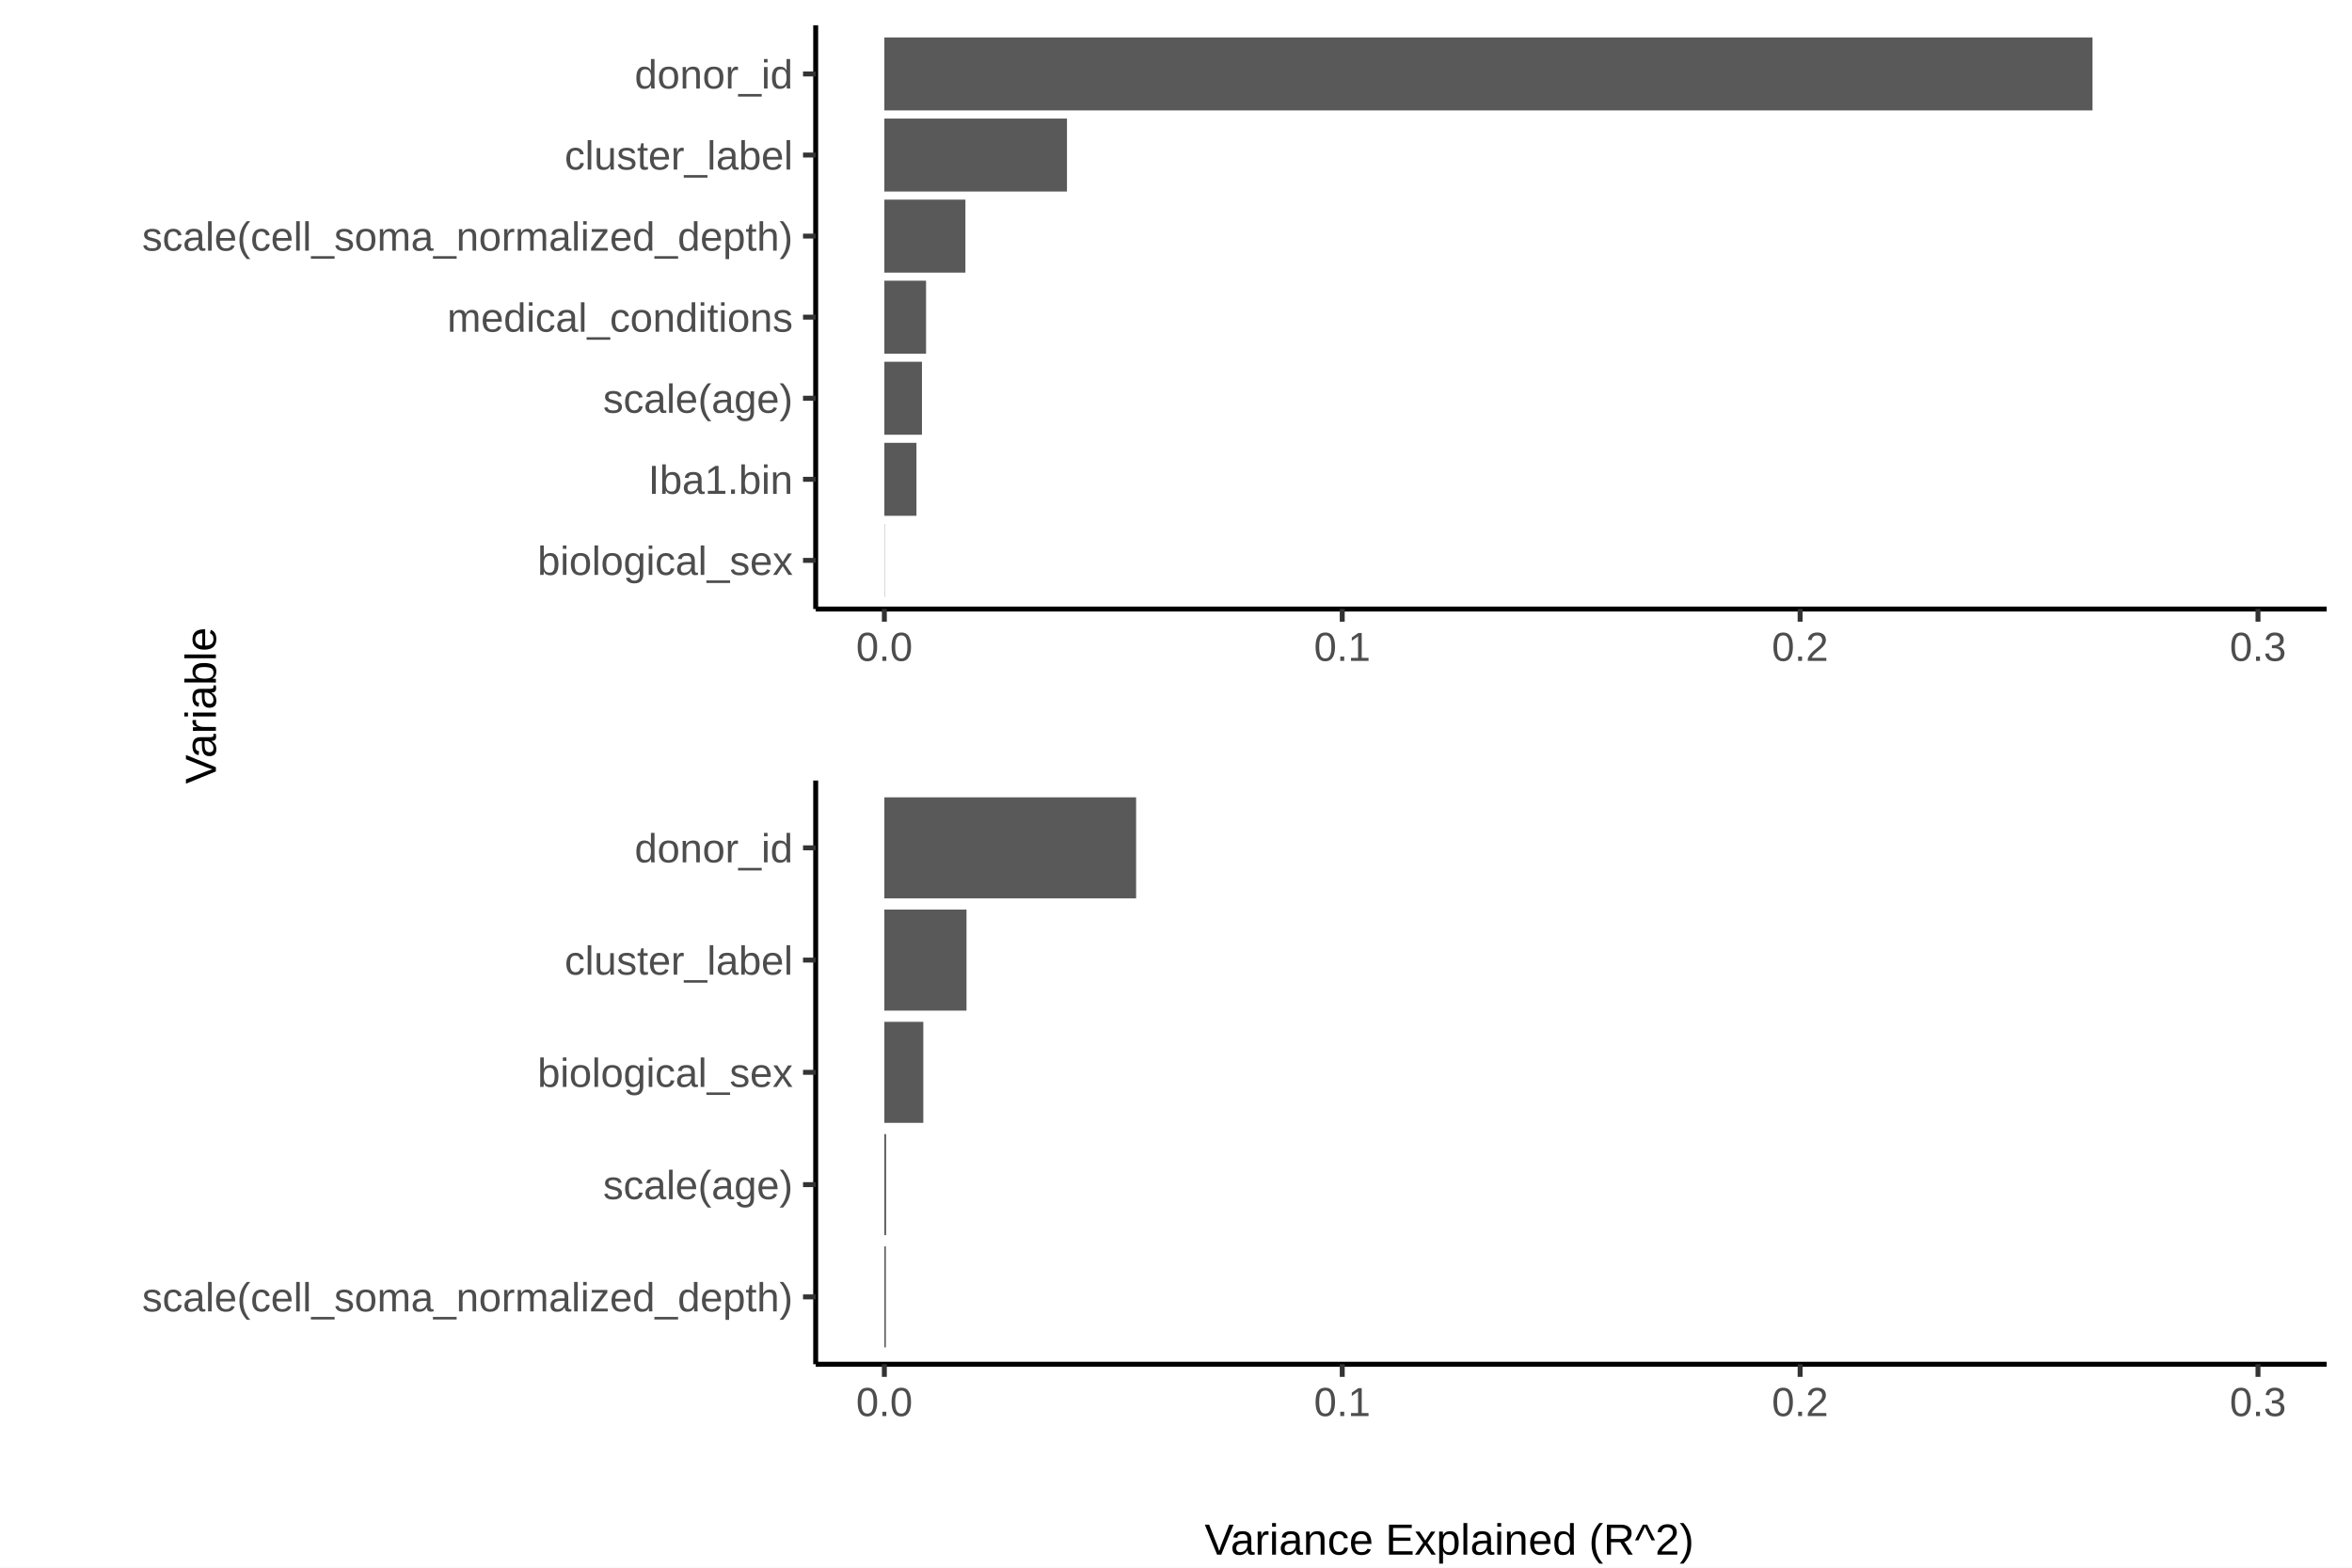
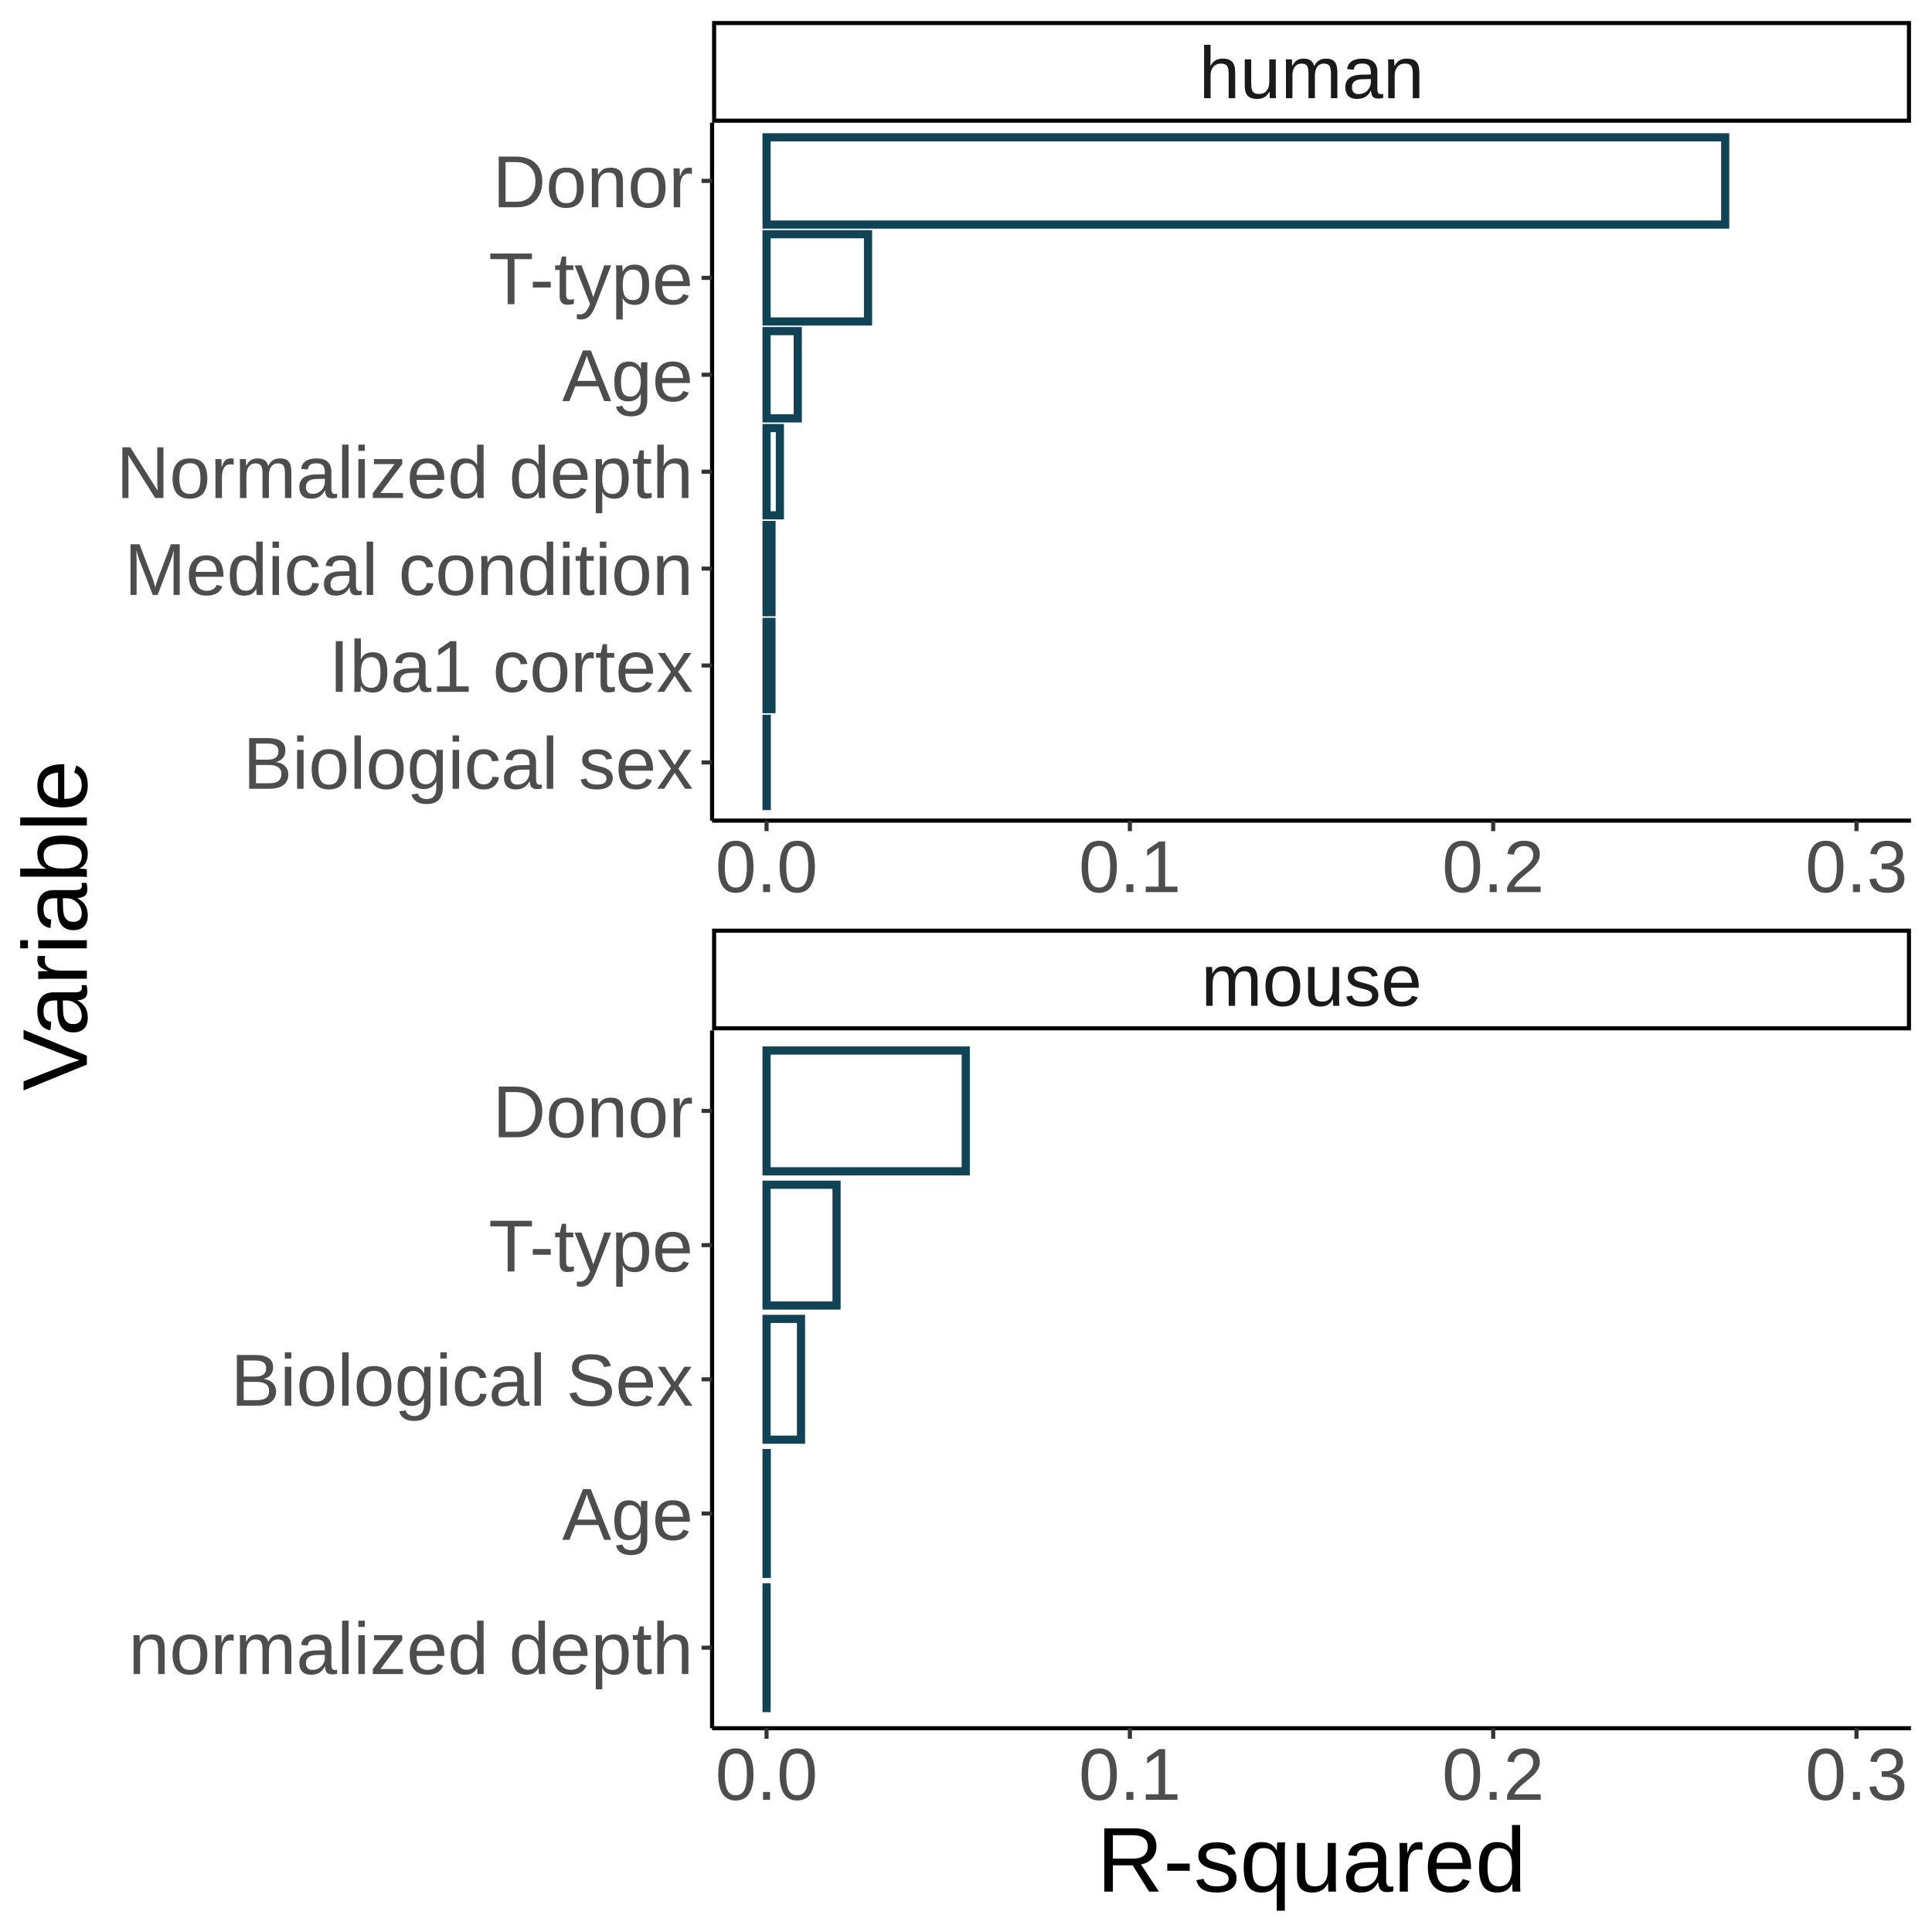
- <svg xmlns="http://www.w3.org/2000/svg" class="svglite" width="648.00pt" height="432.00pt" viewBox="0 0 648.00 432.00">
+ <svg xmlns="http://www.w3.org/2000/svg" class="svglite" width="504.00pt" height="504.00pt" viewBox="0 0 504.00 504.00">
  <defs>
    <style type="text/css">
    .svglite line, .svglite polyline, .svglite polygon, .svglite path, .svglite rect, .svglite circle {
      fill: none;
      stroke: #000000;
      stroke-linecap: round;
      stroke-linejoin: round;
      stroke-miterlimit: 10.00;
    }
  </style>
  </defs>
  <rect width="100%" height="100%" style="stroke: none; fill: #FFFFFF;" />
  <defs>
-     <clipPath id="cpMC4wMHw2NDguMDB8MC4wMHw0MzIuMDA=">
-       <rect x="0.00" y="0.00" width="648.00" height="432.00" />
+     <clipPath id="cpMC4wMHw1MDQuMDB8MC4wMHw1MDQuMDA=">
+       <rect x="0.00" y="0.00" width="504.00" height="504.00" />
    </clipPath>
  </defs>
-   <g clip-path="url(#cpMC4wMHw2NDguMDB8MC4wMHw0MzIuMDA=)">
+   <g clip-path="url(#cpMC4wMHw1MDQuMDB8MC4wMHw1MDQuMDA=)">
+     <rect x="0.00" y="0" width="504.00" height="504.00" style="stroke-width: 1.07; stroke: #FFFFFF; fill: #FFFFFF;" />
+   </g>
+   <defs>
+     <clipPath id="cpMTg1Ljc2fDQ5OC41MnwzMi4wMnwyMTQuMDc=">
+       <rect x="185.76" y="32.02" width="312.76" height="182.04" />
+     </clipPath>
+   </defs>
+   <g clip-path="url(#cpMTg1Ljc2fDQ5OC41MnwzMi4wMnwyMTQuMDc=)">
+     <rect x="185.76" y="32.02" width="312.76" height="182.04" style="stroke-width: 1.07; stroke: none; fill: #FFFFFF;" />
+     <rect x="199.97" y="187.52" width="0.051" height="22.76" style="stroke-width: 2.13; stroke: #114357; stroke-linecap: square; stroke-linejoin: miter; fill: #FFFFFF;" />
+     <rect x="199.97" y="86.38" width="8.14" height="22.76" style="stroke-width: 2.13; stroke: #114357; stroke-linecap: square; stroke-linejoin: miter; fill: #FFFFFF;" />
+     <rect x="199.97" y="136.95" width="1.29" height="22.76" style="stroke-width: 2.13; stroke: #114357; stroke-linecap: square; stroke-linejoin: miter; fill: #FFFFFF;" />
+     <rect x="199.97" y="111.67" width="3.48" height="22.76" style="stroke-width: 2.13; stroke: #114357; stroke-linecap: square; stroke-linejoin: miter; fill: #FFFFFF;" />
+     <rect x="199.97" y="61.10" width="26.47" height="22.76" style="stroke-width: 2.13; stroke: #114357; stroke-linecap: square; stroke-linejoin: miter; fill: #FFFFFF;" />
+     <rect x="199.97" y="162.23" width="1.28" height="22.76" style="stroke-width: 2.13; stroke: #114357; stroke-linecap: square; stroke-linejoin: miter; fill: #FFFFFF;" />
+     <rect x="199.97" y="35.82" width="250.08" height="22.76" style="stroke-width: 2.13; stroke: #114357; stroke-linecap: square; stroke-linejoin: miter; fill: #FFFFFF;" />
+   </g>
+   <g clip-path="url(#cpMC4wMHw1MDQuMDB8MC4wMHw1MDQuMDA=)">
</g>
  <defs>
-     <clipPath id="cpMTUuODB8NjQ4LjAwfDAuMDB8NDE2LjIw">
-       <rect x="15.80" y="0.00" width="632.20" height="416.20" />
+     <clipPath id="cpMTg1Ljc2fDQ5OC41MnwyNjguODB8NDUwLjg0">
+       <rect x="185.76" y="268.80" width="312.76" height="182.04" />
    </clipPath>
  </defs>
-   <g clip-path="url(#cpMTUuODB8NjQ4LjAwfDAuMDB8NDE2LjIw)">
- </g>
-   <g clip-path="url(#cpMC4wMHw2NDguMDB8MC4wMHw0MzIuMDA=)">
+   <g clip-path="url(#cpMTg1Ljc2fDQ5OC41MnwyNjguODB8NDUwLjg0)">
+     <rect x="185.76" y="268.80" width="312.76" height="182.04" style="stroke-width: 1.07; stroke: none; fill: #FFFFFF;" />
+     <rect x="199.97" y="344.06" width="8.99" height="31.51" style="stroke-width: 2.13; stroke: #114357; stroke-linecap: square; stroke-linejoin: miter; fill: #FFFFFF;" />
+     <rect x="199.97" y="379.07" width="0.059" height="31.51" style="stroke-width: 2.13; stroke: #114357; stroke-linecap: square; stroke-linejoin: miter; fill: #FFFFFF;" />
+     <rect x="199.97" y="414.08" width="0.009" height="31.51" style="stroke-width: 2.13; stroke: #114357; stroke-linecap: square; stroke-linejoin: miter; fill: #FFFFFF;" />
+     <rect x="199.97" y="309.06" width="18.26" height="31.51" style="stroke-width: 2.13; stroke: #114357; stroke-linecap: square; stroke-linejoin: miter; fill: #FFFFFF;" />
+     <rect x="199.97" y="274.05" width="51.96" height="31.51" style="stroke-width: 2.13; stroke: #114357; stroke-linecap: square; stroke-linejoin: miter; fill: #FFFFFF;" />
+   </g>
+   <g clip-path="url(#cpMC4wMHw1MDQuMDB8MC4wMHw1MDQuMDA=)">
</g>
  <defs>
-     <clipPath id="cpMTUuODB8NjQ4LjAwfDAuMDB8MjA4LjEw">
-       <rect x="15.80" y="0.00" width="632.20" height="208.10" />
+     <clipPath id="cpMTg1Ljc2fDQ5OC41MnwyNDIuMjV8MjY4Ljgw">
+       <rect x="185.76" y="242.25" width="312.76" height="26.54" />
    </clipPath>
  </defs>
-   <g clip-path="url(#cpMTUuODB8NjQ4LjAwfDAuMDB8MjA4LjEw)">
-     <rect x="15.80" y="0" width="632.20" height="208.10" style="stroke-width: 1.36; stroke: #FFFFFF; fill: #FFFFFF;" />
+   <g clip-path="url(#cpMTg1Ljc2fDQ5OC41MnwyNDIuMjV8MjY4Ljgw)">
+     <rect x="185.76" y="242.25" width="312.76" height="26.54" style="stroke-width: 2.13; fill: #FFFFFF;" />
+     <text x="342.14" y="262.39" text-anchor="middle" style="font-size: 19.20px; fill: #1A1A1A; font-family: Arial;" textLength="57.59px" lengthAdjust="spacingAndGlyphs">mouse</text>
  </g>
-   <g clip-path="url(#cpMC4wMHw2NDguMDB8MC4wMHw0MzIuMDA=)">
+   <g clip-path="url(#cpMC4wMHw1MDQuMDB8MC4wMHw1MDQuMDA=)">
</g>
  <defs>
-     <clipPath id="cpMjI0LjczfDY0MS4wM3w2Ljk3fDE2Ny44Mw==">
-       <rect x="224.73" y="6.97" width="416.30" height="160.85" />
+     <clipPath id="cpMTg1Ljc2fDQ5OC41Mnw1LjQ4fDMyLjAy">
+       <rect x="185.76" y="5.48" width="312.76" height="26.54" />
    </clipPath>
  </defs>
-   <g clip-path="url(#cpMjI0LjczfDY0MS4wM3w2Ljk3fDE2Ny44Mw==)">
-     <rect x="224.73" y="6.97" width="416.30" height="160.85" style="stroke-width: 1.36; stroke: none; fill: #FFFFFF;" />
-     <rect x="243.65" y="144.37" width="0.060" height="20.11" style="stroke-width: 1.07; stroke: none; stroke-linecap: square; stroke-linejoin: miter; fill: #595959;" />
-     <rect x="243.65" y="99.69" width="10.36" height="20.11" style="stroke-width: 1.07; stroke: none; stroke-linecap: square; stroke-linejoin: miter; fill: #595959;" />
-     <rect x="243.65" y="77.35" width="11.49" height="20.11" style="stroke-width: 1.07; stroke: none; stroke-linecap: square; stroke-linejoin: miter; fill: #595959;" />
-     <rect x="243.65" y="55.01" width="22.33" height="20.11" style="stroke-width: 1.07; stroke: none; stroke-linecap: square; stroke-linejoin: miter; fill: #595959;" />
-     <rect x="243.65" y="32.67" width="50.31" height="20.11" style="stroke-width: 1.07; stroke: none; stroke-linecap: square; stroke-linejoin: miter; fill: #595959;" />
-     <rect x="243.65" y="122.03" width="8.84" height="20.11" style="stroke-width: 1.07; stroke: none; stroke-linecap: square; stroke-linejoin: miter; fill: #595959;" />
-     <rect x="243.65" y="10.32" width="332.86" height="20.11" style="stroke-width: 1.07; stroke: none; stroke-linecap: square; stroke-linejoin: miter; fill: #595959;" />
+   <g clip-path="url(#cpMTg1Ljc2fDQ5OC41Mnw1LjQ4fDMyLjAy)">
+     <rect x="185.76" y="5.48" width="312.76" height="26.54" style="stroke-width: 2.13; fill: #FFFFFF;" />
+     <text x="342.14" y="25.62" text-anchor="middle" style="font-size: 19.20px; fill: #1A1A1A; font-family: Arial;" textLength="58.67px" lengthAdjust="spacingAndGlyphs">human</text>
  </g>
-   <g clip-path="url(#cpMC4wMHw2NDguMDB8MC4wMHw0MzIuMDA=)">
-     <polyline points="224.73,167.83 224.73,6.97 " style="stroke-width: 1.36; stroke-linecap: butt;" />
-     <text x="218.45" y="158.43" text-anchor="end" style="font-size: 11.20px; fill: #4D4D4D; font-family: Arial;" textLength="70.26px" lengthAdjust="spacingAndGlyphs">biological_sex</text>
-     <text x="218.45" y="136.09" text-anchor="end" style="font-size: 11.20px; fill: #4D4D4D; font-family: Arial;" textLength="39.81px" lengthAdjust="spacingAndGlyphs">Iba1.bin</text>
-     <text x="218.45" y="113.75" text-anchor="end" style="font-size: 11.20px; fill: #4D4D4D; font-family: Arial;" textLength="52.24px" lengthAdjust="spacingAndGlyphs">scale(age)</text>
-     <text x="218.45" y="91.41" text-anchor="end" style="font-size: 11.20px; fill: #4D4D4D; font-family: Arial;" textLength="95.14px" lengthAdjust="spacingAndGlyphs">medical_conditions</text>
-     <text x="218.45" y="69.07" text-anchor="end" style="font-size: 11.20px; fill: #4D4D4D; font-family: Arial;" textLength="179.09px" lengthAdjust="spacingAndGlyphs">scale(cell_soma_normalized_depth)</text>
-     <text x="218.45" y="46.73" text-anchor="end" style="font-size: 11.20px; fill: #4D4D4D; font-family: Arial;" textLength="62.81px" lengthAdjust="spacingAndGlyphs">cluster_label</text>
-     <text x="218.45" y="24.39" text-anchor="end" style="font-size: 11.20px; fill: #4D4D4D; font-family: Arial;" textLength="43.54px" lengthAdjust="spacingAndGlyphs">donor_id</text>
-     <polyline points="221.24,154.42 224.73,154.42 " style="stroke-width: 1.36; stroke: #333333; stroke-linecap: butt;" />
-     <polyline points="221.24,132.08 224.73,132.08 " style="stroke-width: 1.36; stroke: #333333; stroke-linecap: butt;" />
-     <polyline points="221.24,109.74 224.73,109.74 " style="stroke-width: 1.36; stroke: #333333; stroke-linecap: butt;" />
-     <polyline points="221.24,87.40 224.73,87.40 " style="stroke-width: 1.36; stroke: #333333; stroke-linecap: butt;" />
-     <polyline points="221.24,65.06 224.73,65.06 " style="stroke-width: 1.36; stroke: #333333; stroke-linecap: butt;" />
-     <polyline points="221.24,42.72 224.73,42.72 " style="stroke-width: 1.36; stroke: #333333; stroke-linecap: butt;" />
-     <polyline points="221.24,20.38 224.73,20.38 " style="stroke-width: 1.36; stroke: #333333; stroke-linecap: butt;" />
-     <polyline points="224.73,167.83 641.03,167.83 " style="stroke-width: 1.36; stroke-linecap: butt;" />
-     <polyline points="243.65,171.32 243.65,167.83 " style="stroke-width: 1.36; stroke: #333333; stroke-linecap: butt;" />
-     <polyline points="369.80,171.32 369.80,167.83 " style="stroke-width: 1.36; stroke: #333333; stroke-linecap: butt;" />
-     <polyline points="495.95,171.32 495.95,167.83 " style="stroke-width: 1.36; stroke: #333333; stroke-linecap: butt;" />
-     <polyline points="622.10,171.32 622.10,167.83 " style="stroke-width: 1.36; stroke: #333333; stroke-linecap: butt;" />
-     <text x="243.65" y="182.12" text-anchor="middle" style="font-size: 11.20px; fill: #4D4D4D; font-family: Arial;" textLength="15.55px" lengthAdjust="spacingAndGlyphs">0.0</text>
-     <text x="369.80" y="182.12" text-anchor="middle" style="font-size: 11.20px; fill: #4D4D4D; font-family: Arial;" textLength="15.55px" lengthAdjust="spacingAndGlyphs">0.1</text>
-     <text x="495.95" y="182.12" text-anchor="middle" style="font-size: 11.20px; fill: #4D4D4D; font-family: Arial;" textLength="15.55px" lengthAdjust="spacingAndGlyphs">0.2</text>
-     <text x="622.10" y="182.12" text-anchor="middle" style="font-size: 11.20px; fill: #4D4D4D; font-family: Arial;" textLength="15.55px" lengthAdjust="spacingAndGlyphs">0.3</text>
-   </g>
-   <defs>
-     <clipPath id="cpMTUuODB8NjQ4LjAwfDIwOC4xMHw0MTYuMjA=">
-       <rect x="15.80" y="208.10" width="632.20" height="208.10" />
-     </clipPath>
-   </defs>
-   <g clip-path="url(#cpMTUuODB8NjQ4LjAwfDIwOC4xMHw0MTYuMjA=)">
-     <rect x="15.80" y="208.10" width="632.20" height="208.10" style="stroke-width: 1.36; stroke: #FFFFFF; fill: #FFFFFF;" />
-   </g>
-   <g clip-path="url(#cpMC4wMHw2NDguMDB8MC4wMHw0MzIuMDA=)">
- </g>
-   <defs>
-     <clipPath id="cpMjI0LjczfDY0MS4wM3wyMTUuMDh8Mzc1Ljkz">
-       <rect x="224.73" y="215.08" width="416.30" height="160.85" />
-     </clipPath>
-   </defs>
-   <g clip-path="url(#cpMjI0LjczfDY0MS4wM3wyMTUuMDh8Mzc1Ljkz)">
-     <rect x="224.73" y="215.08" width="416.30" height="160.85" style="stroke-width: 1.36; stroke: none; fill: #FFFFFF;" />
-     <rect x="243.65" y="281.58" width="10.73" height="27.84" style="stroke-width: 1.07; stroke: none; stroke-linecap: square; stroke-linejoin: miter; fill: #595959;" />
-     <rect x="243.65" y="312.52" width="0.48" height="27.84" style="stroke-width: 1.07; stroke: none; stroke-linecap: square; stroke-linejoin: miter; fill: #595959;" />
-     <rect x="243.65" y="343.45" width="0.41" height="27.84" style="stroke-width: 1.07; stroke: none; stroke-linecap: square; stroke-linejoin: miter; fill: #595959;" />
-     <rect x="243.65" y="250.65" width="22.63" height="27.84" style="stroke-width: 1.07; stroke: none; stroke-linecap: square; stroke-linejoin: miter; fill: #595959;" />
-     <rect x="243.65" y="219.72" width="69.36" height="27.84" style="stroke-width: 1.07; stroke: none; stroke-linecap: square; stroke-linejoin: miter; fill: #595959;" />
-   </g>
-   <g clip-path="url(#cpMC4wMHw2NDguMDB8MC4wMHw0MzIuMDA=)">
-     <polyline points="224.73,375.93 224.73,215.08 " style="stroke-width: 1.36; stroke-linecap: butt;" />
-     <text x="218.45" y="361.38" text-anchor="end" style="font-size: 11.20px; fill: #4D4D4D; font-family: Arial;" textLength="179.09px" lengthAdjust="spacingAndGlyphs">scale(cell_soma_normalized_depth)</text>
-     <text x="218.45" y="330.44" text-anchor="end" style="font-size: 11.20px; fill: #4D4D4D; font-family: Arial;" textLength="52.24px" lengthAdjust="spacingAndGlyphs">scale(age)</text>
-     <text x="218.45" y="299.51" text-anchor="end" style="font-size: 11.20px; fill: #4D4D4D; font-family: Arial;" textLength="70.26px" lengthAdjust="spacingAndGlyphs">biological_sex</text>
-     <text x="218.45" y="268.58" text-anchor="end" style="font-size: 11.20px; fill: #4D4D4D; font-family: Arial;" textLength="62.81px" lengthAdjust="spacingAndGlyphs">cluster_label</text>
-     <text x="218.45" y="237.64" text-anchor="end" style="font-size: 11.20px; fill: #4D4D4D; font-family: Arial;" textLength="43.54px" lengthAdjust="spacingAndGlyphs">donor_id</text>
-     <polyline points="221.24,357.37 224.73,357.37 " style="stroke-width: 1.36; stroke: #333333; stroke-linecap: butt;" />
-     <polyline points="221.24,326.44 224.73,326.44 " style="stroke-width: 1.36; stroke: #333333; stroke-linecap: butt;" />
-     <polyline points="221.24,295.50 224.73,295.50 " style="stroke-width: 1.36; stroke: #333333; stroke-linecap: butt;" />
-     <polyline points="221.24,264.57 224.73,264.57 " style="stroke-width: 1.36; stroke: #333333; stroke-linecap: butt;" />
-     <polyline points="221.24,233.64 224.73,233.64 " style="stroke-width: 1.36; stroke: #333333; stroke-linecap: butt;" />
-     <polyline points="224.73,375.93 641.03,375.93 " style="stroke-width: 1.36; stroke-linecap: butt;" />
-     <polyline points="243.65,379.42 243.65,375.93 " style="stroke-width: 1.36; stroke: #333333; stroke-linecap: butt;" />
-     <polyline points="369.80,379.42 369.80,375.93 " style="stroke-width: 1.36; stroke: #333333; stroke-linecap: butt;" />
-     <polyline points="495.95,379.42 495.95,375.93 " style="stroke-width: 1.36; stroke: #333333; stroke-linecap: butt;" />
-     <polyline points="622.10,379.42 622.10,375.93 " style="stroke-width: 1.36; stroke: #333333; stroke-linecap: butt;" />
-     <text x="243.65" y="390.22" text-anchor="middle" style="font-size: 11.20px; fill: #4D4D4D; font-family: Arial;" textLength="15.55px" lengthAdjust="spacingAndGlyphs">0.0</text>
-     <text x="369.80" y="390.22" text-anchor="middle" style="font-size: 11.20px; fill: #4D4D4D; font-family: Arial;" textLength="15.55px" lengthAdjust="spacingAndGlyphs">0.1</text>
-     <text x="495.95" y="390.22" text-anchor="middle" style="font-size: 11.20px; fill: #4D4D4D; font-family: Arial;" textLength="15.55px" lengthAdjust="spacingAndGlyphs">0.2</text>
-     <text x="622.10" y="390.22" text-anchor="middle" style="font-size: 11.20px; fill: #4D4D4D; font-family: Arial;" textLength="15.55px" lengthAdjust="spacingAndGlyphs">0.3</text>
-     <text x="331.90" y="428.40" style="font-size: 12.00px; font-family: Arial;" textLength="134.82px" lengthAdjust="spacingAndGlyphs">Variance Explained (R^2)</text>
-     <text transform="translate(59.48,216.00) rotate(-90)" style="font-size: 12.00px; font-family: Arial;" textLength="43.14px" lengthAdjust="spacingAndGlyphs">Variable</text>
+   <g clip-path="url(#cpMC4wMHw1MDQuMDB8MC4wMHw1MDQuMDA=)">
+     <polyline points="185.76,450.84 498.52,450.84 " style="stroke-width: 1.07; stroke-linecap: butt;" />
+     <polyline points="199.97,453.58 199.97,450.84 " style="stroke-width: 1.07; stroke: #333333; stroke-linecap: butt;" />
+     <polyline points="294.75,453.58 294.75,450.84 " style="stroke-width: 1.07; stroke: #333333; stroke-linecap: butt;" />
+     <polyline points="389.53,453.58 389.53,450.84 " style="stroke-width: 1.07; stroke: #333333; stroke-linecap: butt;" />
+     <polyline points="484.30,453.58 484.30,450.84 " style="stroke-width: 1.07; stroke: #333333; stroke-linecap: butt;" />
+     <text x="199.97" y="469.51" text-anchor="middle" style="font-size: 19.20px; fill: #4D4D4D; font-family: Arial;" textLength="26.67px" lengthAdjust="spacingAndGlyphs">0.0</text>
+     <text x="294.75" y="469.51" text-anchor="middle" style="font-size: 19.20px; fill: #4D4D4D; font-family: Arial;" textLength="26.67px" lengthAdjust="spacingAndGlyphs">0.1</text>
+     <text x="389.53" y="469.51" text-anchor="middle" style="font-size: 19.20px; fill: #4D4D4D; font-family: Arial;" textLength="26.67px" lengthAdjust="spacingAndGlyphs">0.2</text>
+     <text x="484.30" y="469.51" text-anchor="middle" style="font-size: 19.20px; fill: #4D4D4D; font-family: Arial;" textLength="26.67px" lengthAdjust="spacingAndGlyphs">0.3</text>
+     <polyline points="185.76,214.07 498.52,214.07 " style="stroke-width: 1.07; stroke-linecap: butt;" />
+     <polyline points="199.97,216.81 199.97,214.07 " style="stroke-width: 1.07; stroke: #333333; stroke-linecap: butt;" />
+     <polyline points="294.75,216.81 294.75,214.07 " style="stroke-width: 1.07; stroke: #333333; stroke-linecap: butt;" />
+     <polyline points="389.53,216.81 389.53,214.07 " style="stroke-width: 1.07; stroke: #333333; stroke-linecap: butt;" />
+     <polyline points="484.30,216.81 484.30,214.07 " style="stroke-width: 1.07; stroke: #333333; stroke-linecap: butt;" />
+     <text x="199.97" y="232.73" text-anchor="middle" style="font-size: 19.20px; fill: #4D4D4D; font-family: Arial;" textLength="26.67px" lengthAdjust="spacingAndGlyphs">0.0</text>
+     <text x="294.75" y="232.73" text-anchor="middle" style="font-size: 19.20px; fill: #4D4D4D; font-family: Arial;" textLength="26.67px" lengthAdjust="spacingAndGlyphs">0.1</text>
+     <text x="389.53" y="232.73" text-anchor="middle" style="font-size: 19.20px; fill: #4D4D4D; font-family: Arial;" textLength="26.67px" lengthAdjust="spacingAndGlyphs">0.2</text>
+     <text x="484.30" y="232.73" text-anchor="middle" style="font-size: 19.20px; fill: #4D4D4D; font-family: Arial;" textLength="26.67px" lengthAdjust="spacingAndGlyphs">0.3</text>
+     <polyline points="185.76,214.07 185.76,32.02 " style="stroke-width: 1.07; stroke-linecap: butt;" />
+     <text x="180.82" y="205.76" text-anchor="end" style="font-size: 19.20px; fill: #4D4D4D; font-family: Arial;" textLength="117.32px" lengthAdjust="spacingAndGlyphs">Biological sex</text>
+     <text x="180.82" y="180.48" text-anchor="end" style="font-size: 19.20px; fill: #4D4D4D; font-family: Arial;" textLength="94.92px" lengthAdjust="spacingAndGlyphs">Iba1 cortex</text>
+     <text x="180.82" y="155.20" text-anchor="end" style="font-size: 19.20px; fill: #4D4D4D; font-family: Arial;" textLength="148.25px" lengthAdjust="spacingAndGlyphs">Medical condition</text>
+     <text x="180.82" y="129.91" text-anchor="end" style="font-size: 19.20px; fill: #4D4D4D; font-family: Arial;" textLength="150.37px" lengthAdjust="spacingAndGlyphs">Normalized depth</text>
+     <text x="180.82" y="104.63" text-anchor="end" style="font-size: 19.20px; fill: #4D4D4D; font-family: Arial;" textLength="34.14px" lengthAdjust="spacingAndGlyphs">Age</text>
+     <text x="180.82" y="79.35" text-anchor="end" style="font-size: 19.20px; fill: #4D4D4D; font-family: Arial;" textLength="53.32px" lengthAdjust="spacingAndGlyphs">T-type</text>
+     <text x="180.82" y="54.06" text-anchor="end" style="font-size: 19.20px; fill: #4D4D4D; font-family: Arial;" textLength="52.26px" lengthAdjust="spacingAndGlyphs">Donor</text>
+     <polyline points="183.02,198.90 185.76,198.90 " style="stroke-width: 1.07; stroke: #333333; stroke-linecap: butt;" />
+     <polyline points="183.02,173.61 185.76,173.61 " style="stroke-width: 1.07; stroke: #333333; stroke-linecap: butt;" />
+     <polyline points="183.02,148.33 185.76,148.33 " style="stroke-width: 1.07; stroke: #333333; stroke-linecap: butt;" />
+     <polyline points="183.02,123.04 185.76,123.04 " style="stroke-width: 1.07; stroke: #333333; stroke-linecap: butt;" />
+     <polyline points="183.02,97.76 185.76,97.76 " style="stroke-width: 1.07; stroke: #333333; stroke-linecap: butt;" />
+     <polyline points="183.02,72.48 185.76,72.48 " style="stroke-width: 1.07; stroke: #333333; stroke-linecap: butt;" />
+     <polyline points="183.02,47.19 185.76,47.19 " style="stroke-width: 1.07; stroke: #333333; stroke-linecap: butt;" />
+     <polyline points="185.76,450.84 185.76,268.80 " style="stroke-width: 1.07; stroke-linecap: butt;" />
+     <text x="180.82" y="436.70" text-anchor="end" style="font-size: 19.20px; fill: #4D4D4D; font-family: Arial;" textLength="147.18px" lengthAdjust="spacingAndGlyphs">normalized depth</text>
+     <text x="180.82" y="401.69" text-anchor="end" style="font-size: 19.20px; fill: #4D4D4D; font-family: Arial;" textLength="34.14px" lengthAdjust="spacingAndGlyphs">Age</text>
+     <text x="180.82" y="366.69" text-anchor="end" style="font-size: 19.20px; fill: #4D4D4D; font-family: Arial;" textLength="120.53px" lengthAdjust="spacingAndGlyphs">Biological Sex</text>
+     <text x="180.82" y="331.68" text-anchor="end" style="font-size: 19.20px; fill: #4D4D4D; font-family: Arial;" textLength="53.32px" lengthAdjust="spacingAndGlyphs">T-type</text>
+     <text x="180.82" y="296.67" text-anchor="end" style="font-size: 19.20px; fill: #4D4D4D; font-family: Arial;" textLength="52.26px" lengthAdjust="spacingAndGlyphs">Donor</text>
+     <polyline points="183.02,429.83 185.76,429.83 " style="stroke-width: 1.07; stroke: #333333; stroke-linecap: butt;" />
+     <polyline points="183.02,394.83 185.76,394.83 " style="stroke-width: 1.07; stroke: #333333; stroke-linecap: butt;" />
+     <polyline points="183.02,359.82 185.76,359.82 " style="stroke-width: 1.07; stroke: #333333; stroke-linecap: butt;" />
+     <polyline points="183.02,324.81 185.76,324.81 " style="stroke-width: 1.07; stroke: #333333; stroke-linecap: butt;" />
+     <polyline points="183.02,289.80 185.76,289.80 " style="stroke-width: 1.07; stroke: #333333; stroke-linecap: butt;" />
+     <text x="342.14" y="493.47" text-anchor="middle" style="font-size: 24.00px; font-family: Arial;" textLength="112.06px" lengthAdjust="spacingAndGlyphs">R-squared</text>
+     <text transform="translate(22.66,241.43) rotate(-90)" text-anchor="middle" style="font-size: 24.00px; font-family: Arial;" textLength="86.27px" lengthAdjust="spacingAndGlyphs">Variable</text>
  </g>
</svg>
